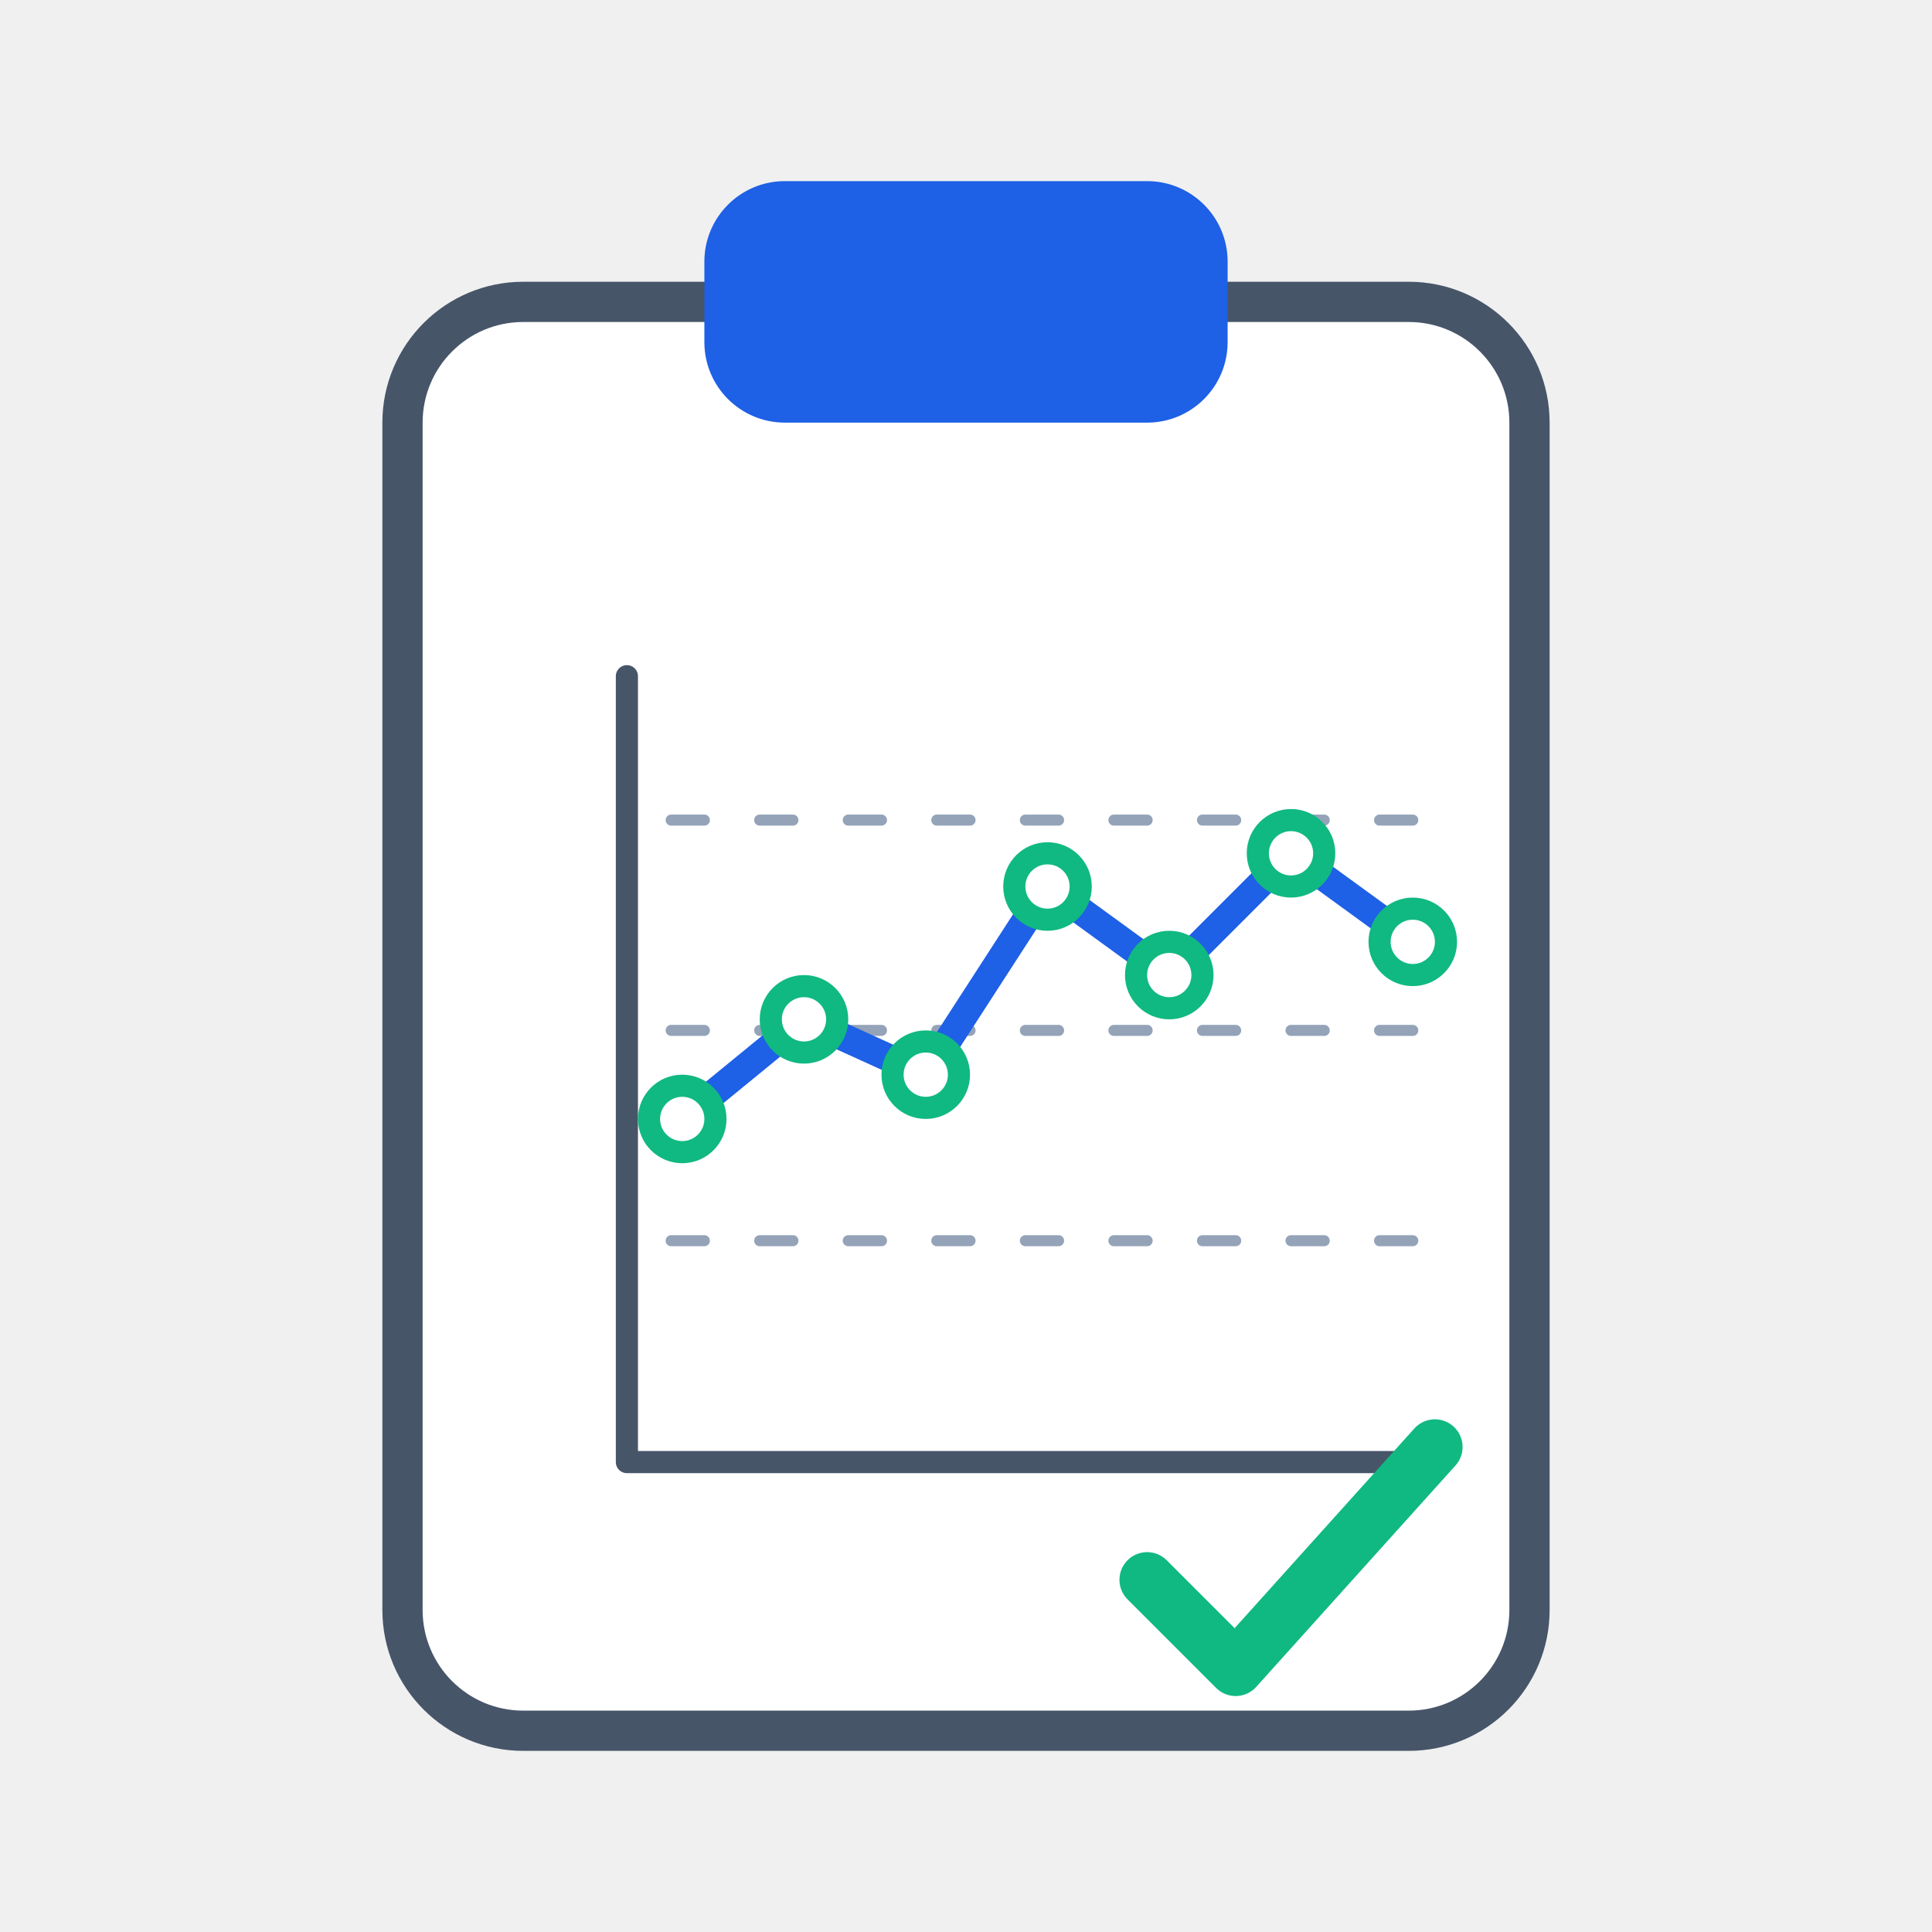
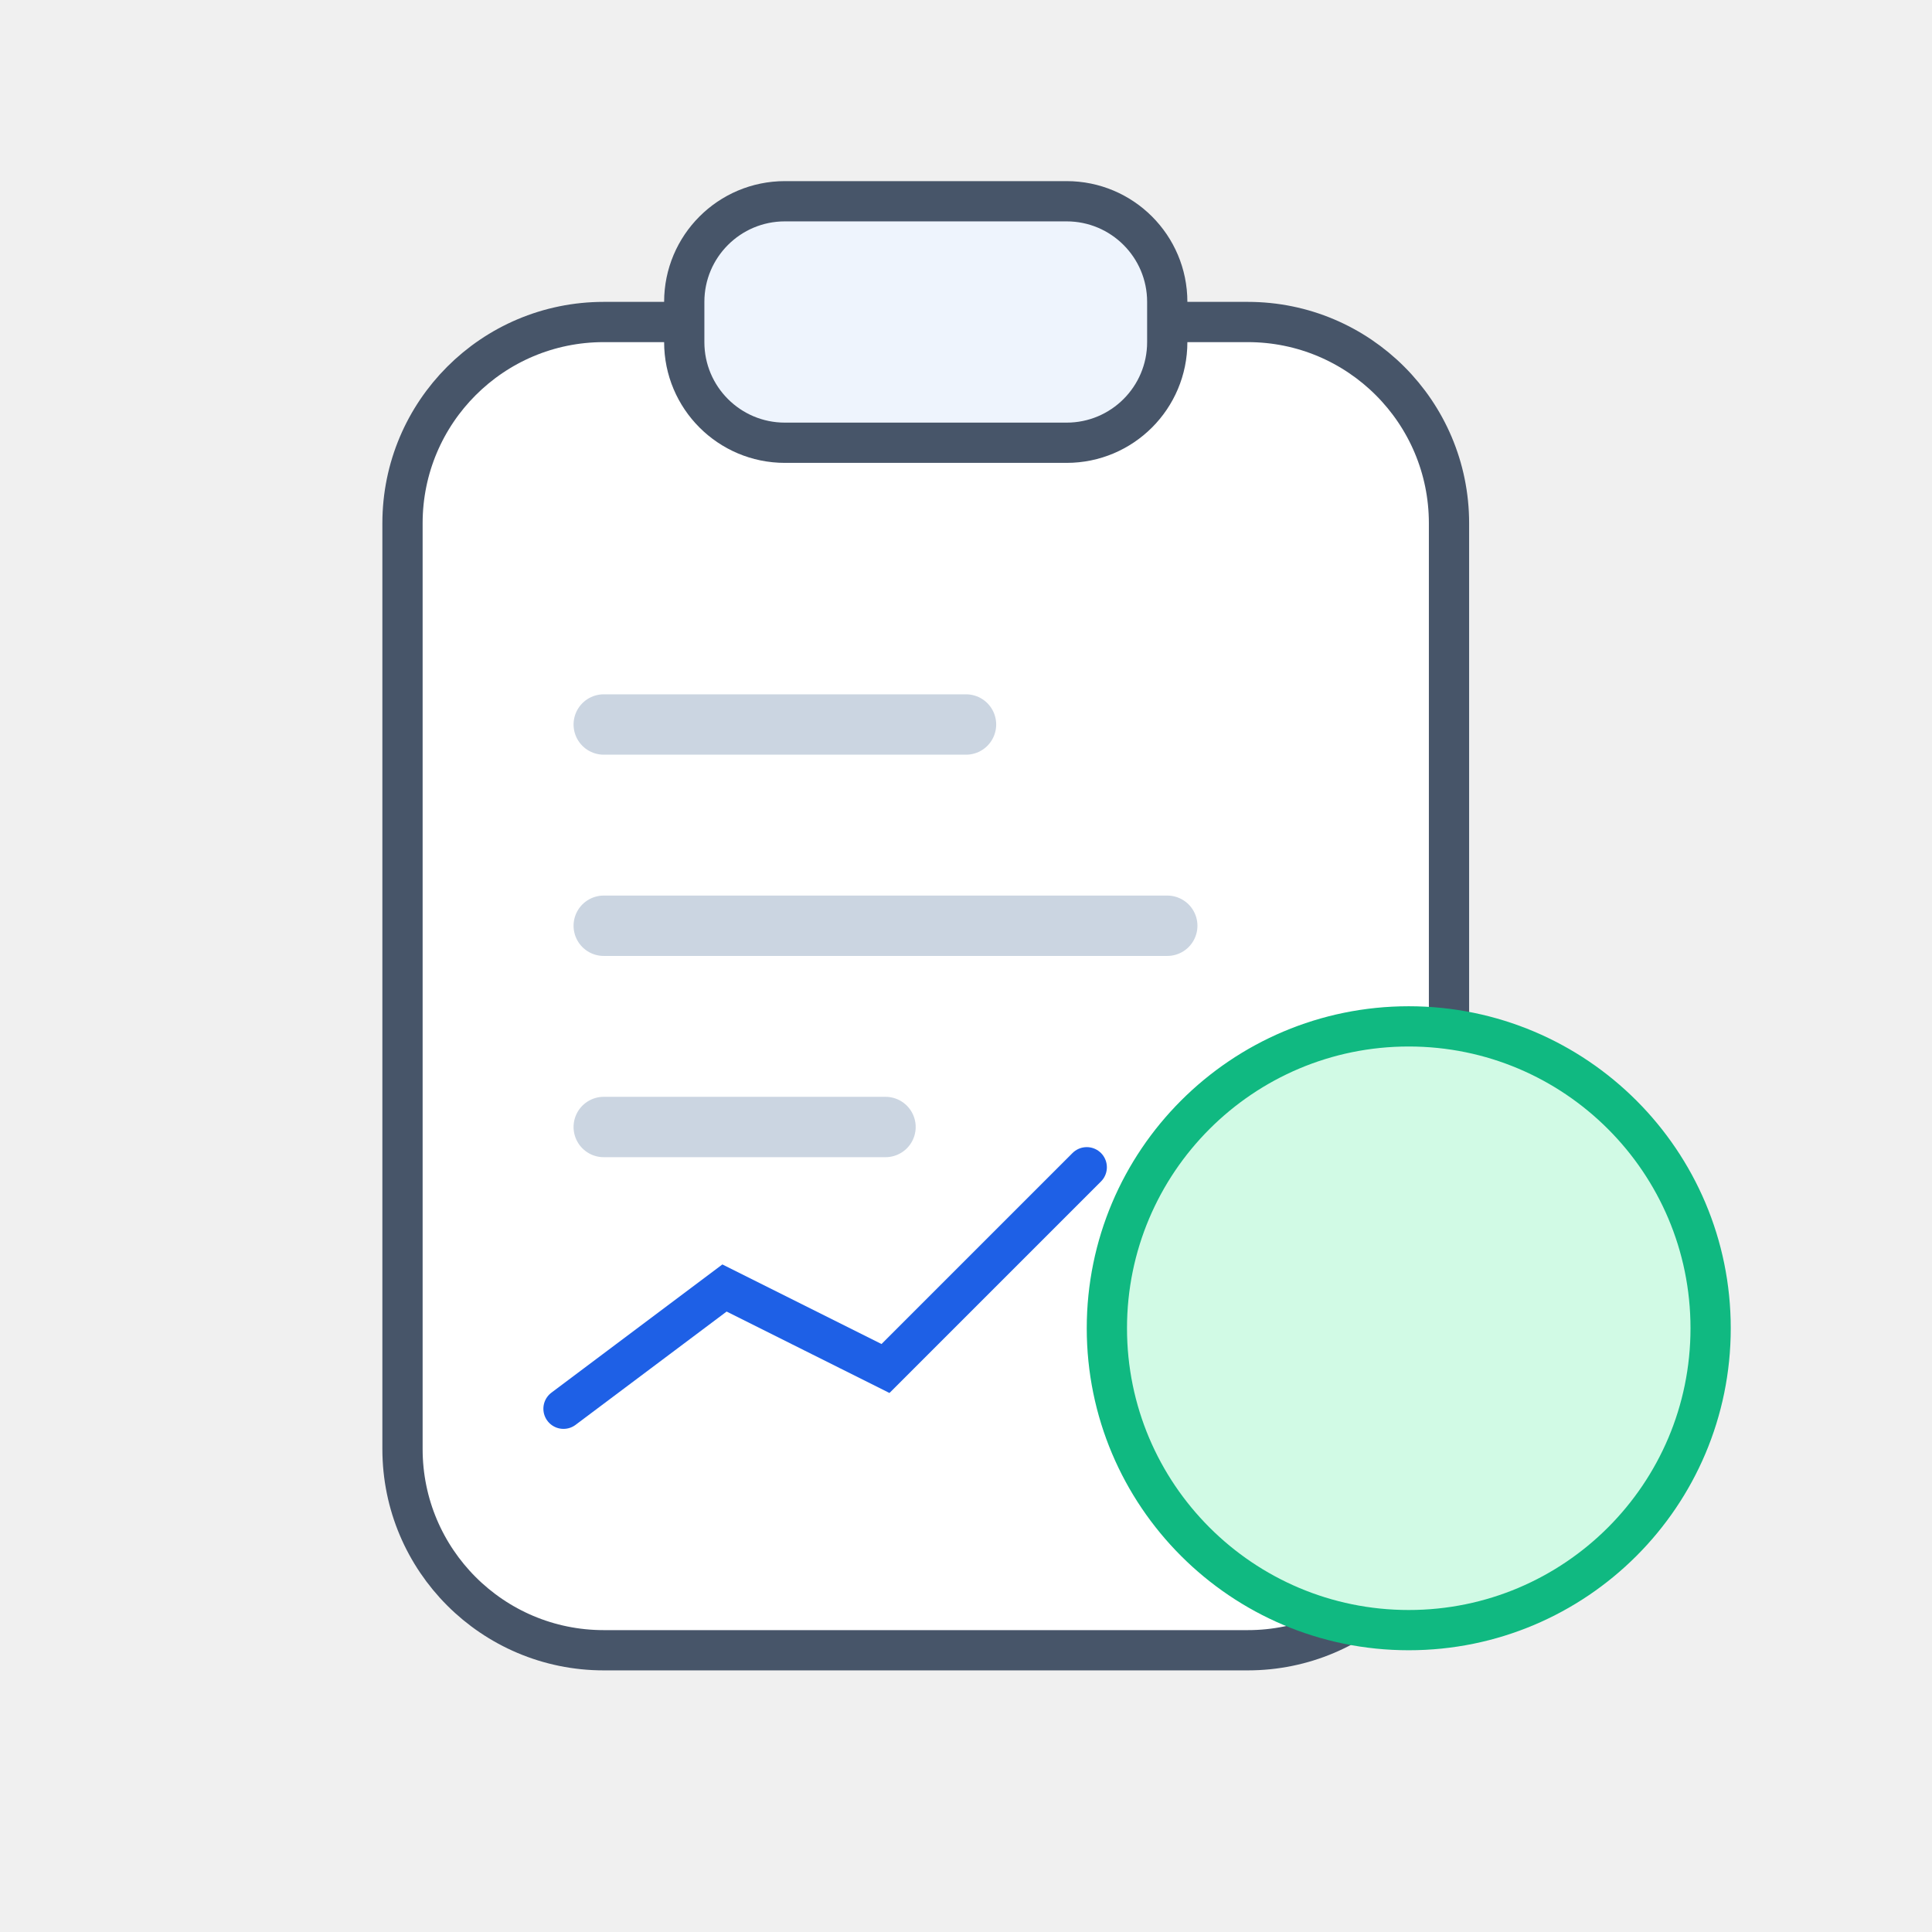
- <svg xmlns="http://www.w3.org/2000/svg" width="96" height="96" viewBox="0 0 96 96" fill="none" stroke-linecap="round" stroke-linejoin="round">
-   <rect x="20" y="15" width="56" height="71" rx="6" fill="#FFFFFF" stroke="#475569" stroke-width="2" />
-   <rect x="35" y="9" width="26" height="12" rx="4" fill="#1E60E6" stroke="none" stroke-width="2" />
-   <g transform="translate(24 27) scale(0.55)">
-     <path d="M13 12v71h73" fill="none" stroke="#475569" stroke-width="2" />
-     <path d="M17 25H84" fill="none" stroke="#94A3B8" stroke-width="1" stroke-dasharray="3 5" />
-     <path d="M17 44H84" fill="none" stroke="#94A3B8" stroke-width="1" stroke-dasharray="3 5" />
-     <path d="M17 63H84" fill="none" stroke="#94A3B8" stroke-width="1" stroke-dasharray="3 5" />
-     <path d="M18 52 29 43 40 48 51 31 62 39 73 28 84 36" fill="none" stroke="#1E60E6" stroke-width="2.5" />
-     <circle cx="18" cy="52" r="3" fill="#FFFFFF" stroke="#10B981" stroke-width="2" />
-     <circle cx="29" cy="43" r="3" fill="#FFFFFF" stroke="#10B981" stroke-width="2" />
-     <circle cx="40" cy="48" r="3" fill="#FFFFFF" stroke="#10B981" stroke-width="2" />
-     <circle cx="51" cy="31" r="3" fill="#FFFFFF" stroke="#10B981" stroke-width="2" />
-     <circle cx="62" cy="39" r="3" fill="#FFFFFF" stroke="#10B981" stroke-width="2" />
-     <circle cx="73" cy="28" r="3" fill="#FFFFFF" stroke="#10B981" stroke-width="2" />
-     <circle cx="84" cy="36" r="3" fill="#FFFFFF" stroke="#10B981" stroke-width="2" />
-   </g>
-   <g transform="translate(57 73) scale(1.1)">
-     <path d="M0 5l4 4 9-10" fill="none" stroke="#10B981" stroke-width="2.5" />
-   </g>
+ <svg xmlns="http://www.w3.org/2000/svg" viewBox="0 0 96 96" fill="none" role="img" aria-label="qc accuracy">
+   <rect x="20" y="16" width="52" height="66" rx="10" fill="#FFFFFF" stroke="#475569" stroke-width="2" />
+   <rect x="34" y="10" width="24" height="12" rx="5" fill="#EEF4FD" stroke="#475569" stroke-width="2" />
+   <path d="M30 36 h18 M30 46 h28 M30 56 h14" stroke="#CBD5E1" stroke-width="3" stroke-linecap="round" />
+   <path d="M28 70 l8 -6 l8 4 l10 -10" stroke="#1E60E6" stroke-width="2" stroke-linecap="round" />
+   <circle cx="70" cy="66" r="15" fill="#D1FAE5" stroke="#10B981" stroke-width="2" />
+   <path d="M62 66 l6 6 l11 -12" stroke="#10B981" stroke-width="3.5" stroke-linecap="round" stroke-linejoin="round" stroke-dasharray="30" stroke-dashoffset="30">
+     <animate attributeName="stroke-dashoffset" values="30;0;0;30" keyTimes="0;.35;.85;1" dur="2.8s" repeatCount="indefinite" />
+   </path>
</svg>
